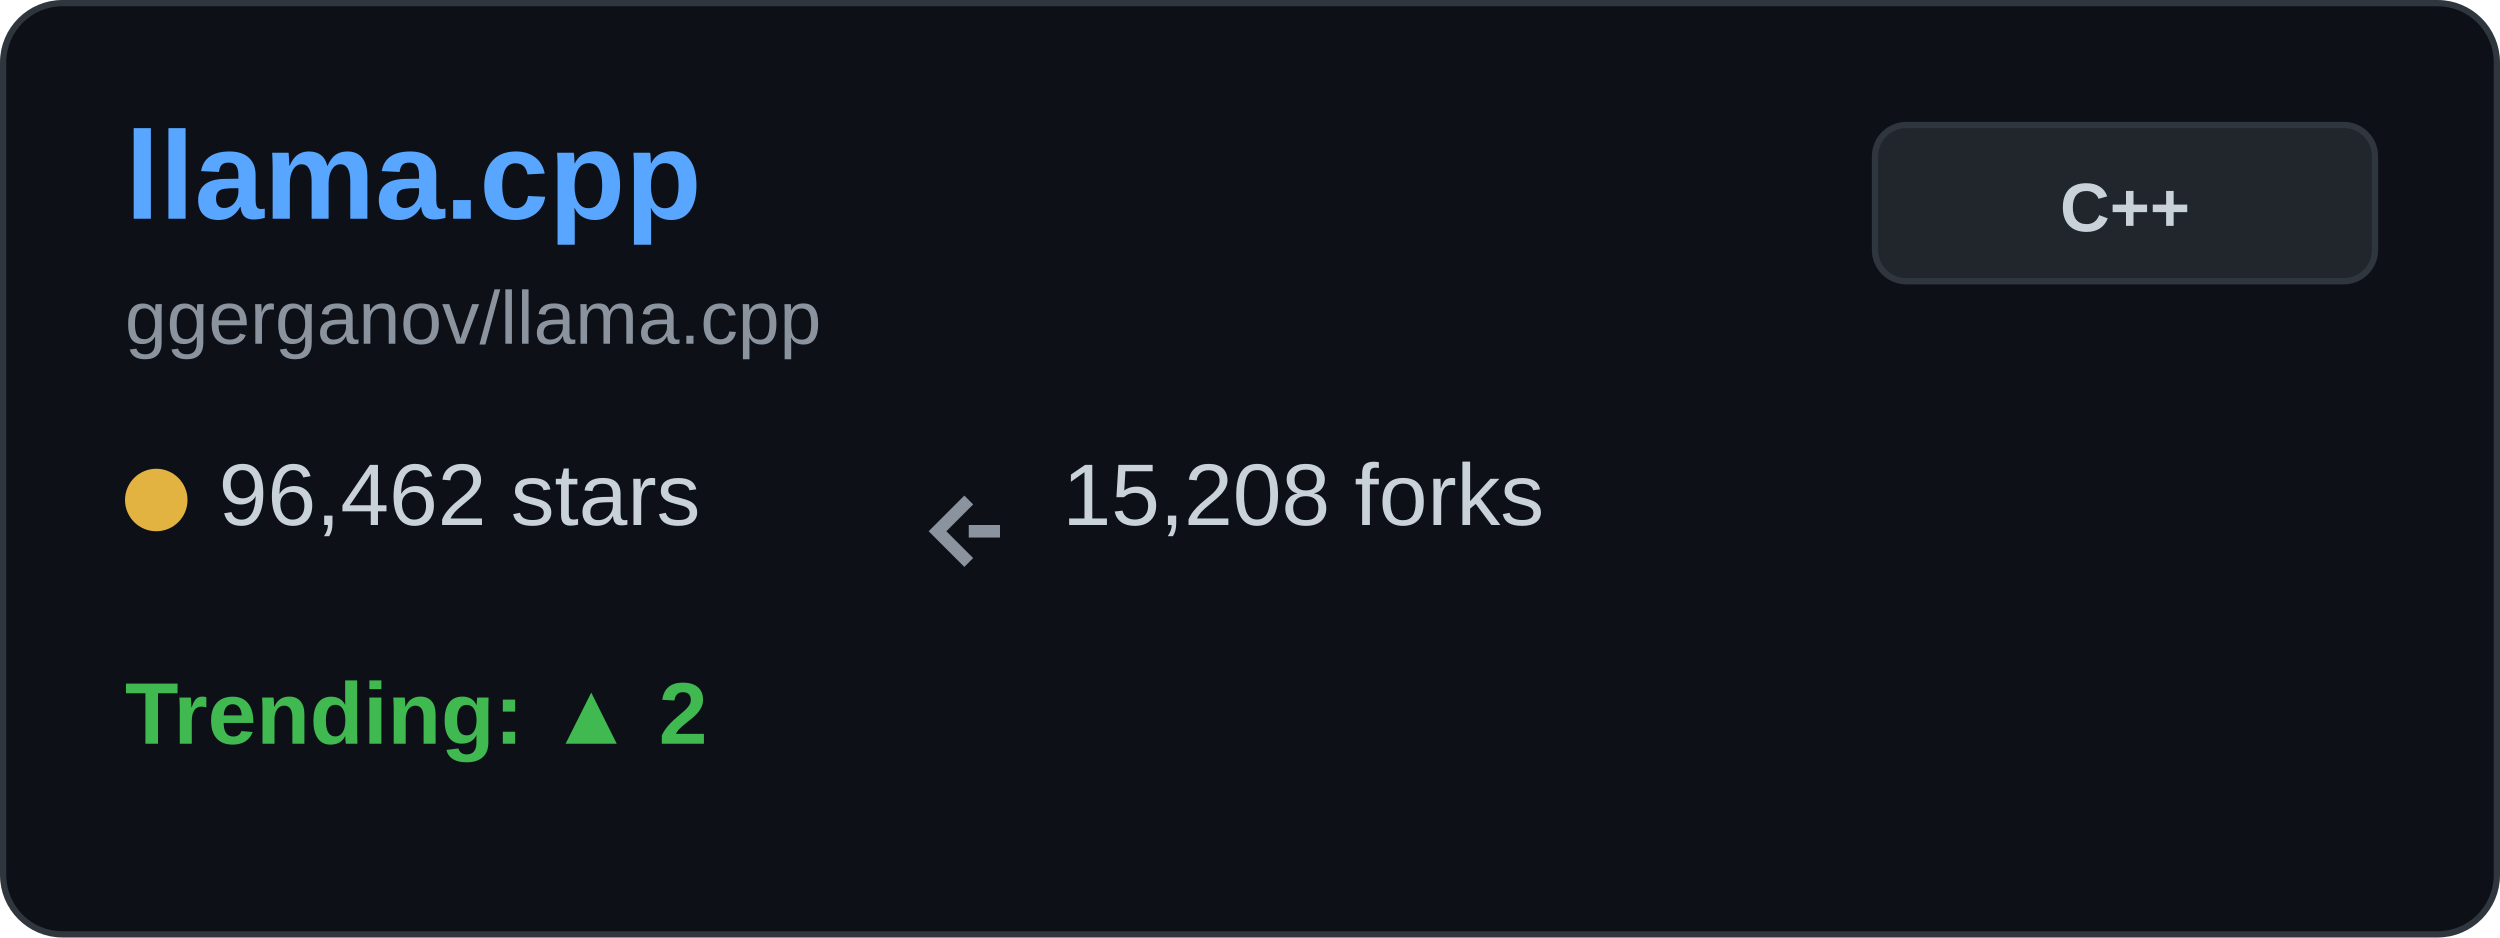
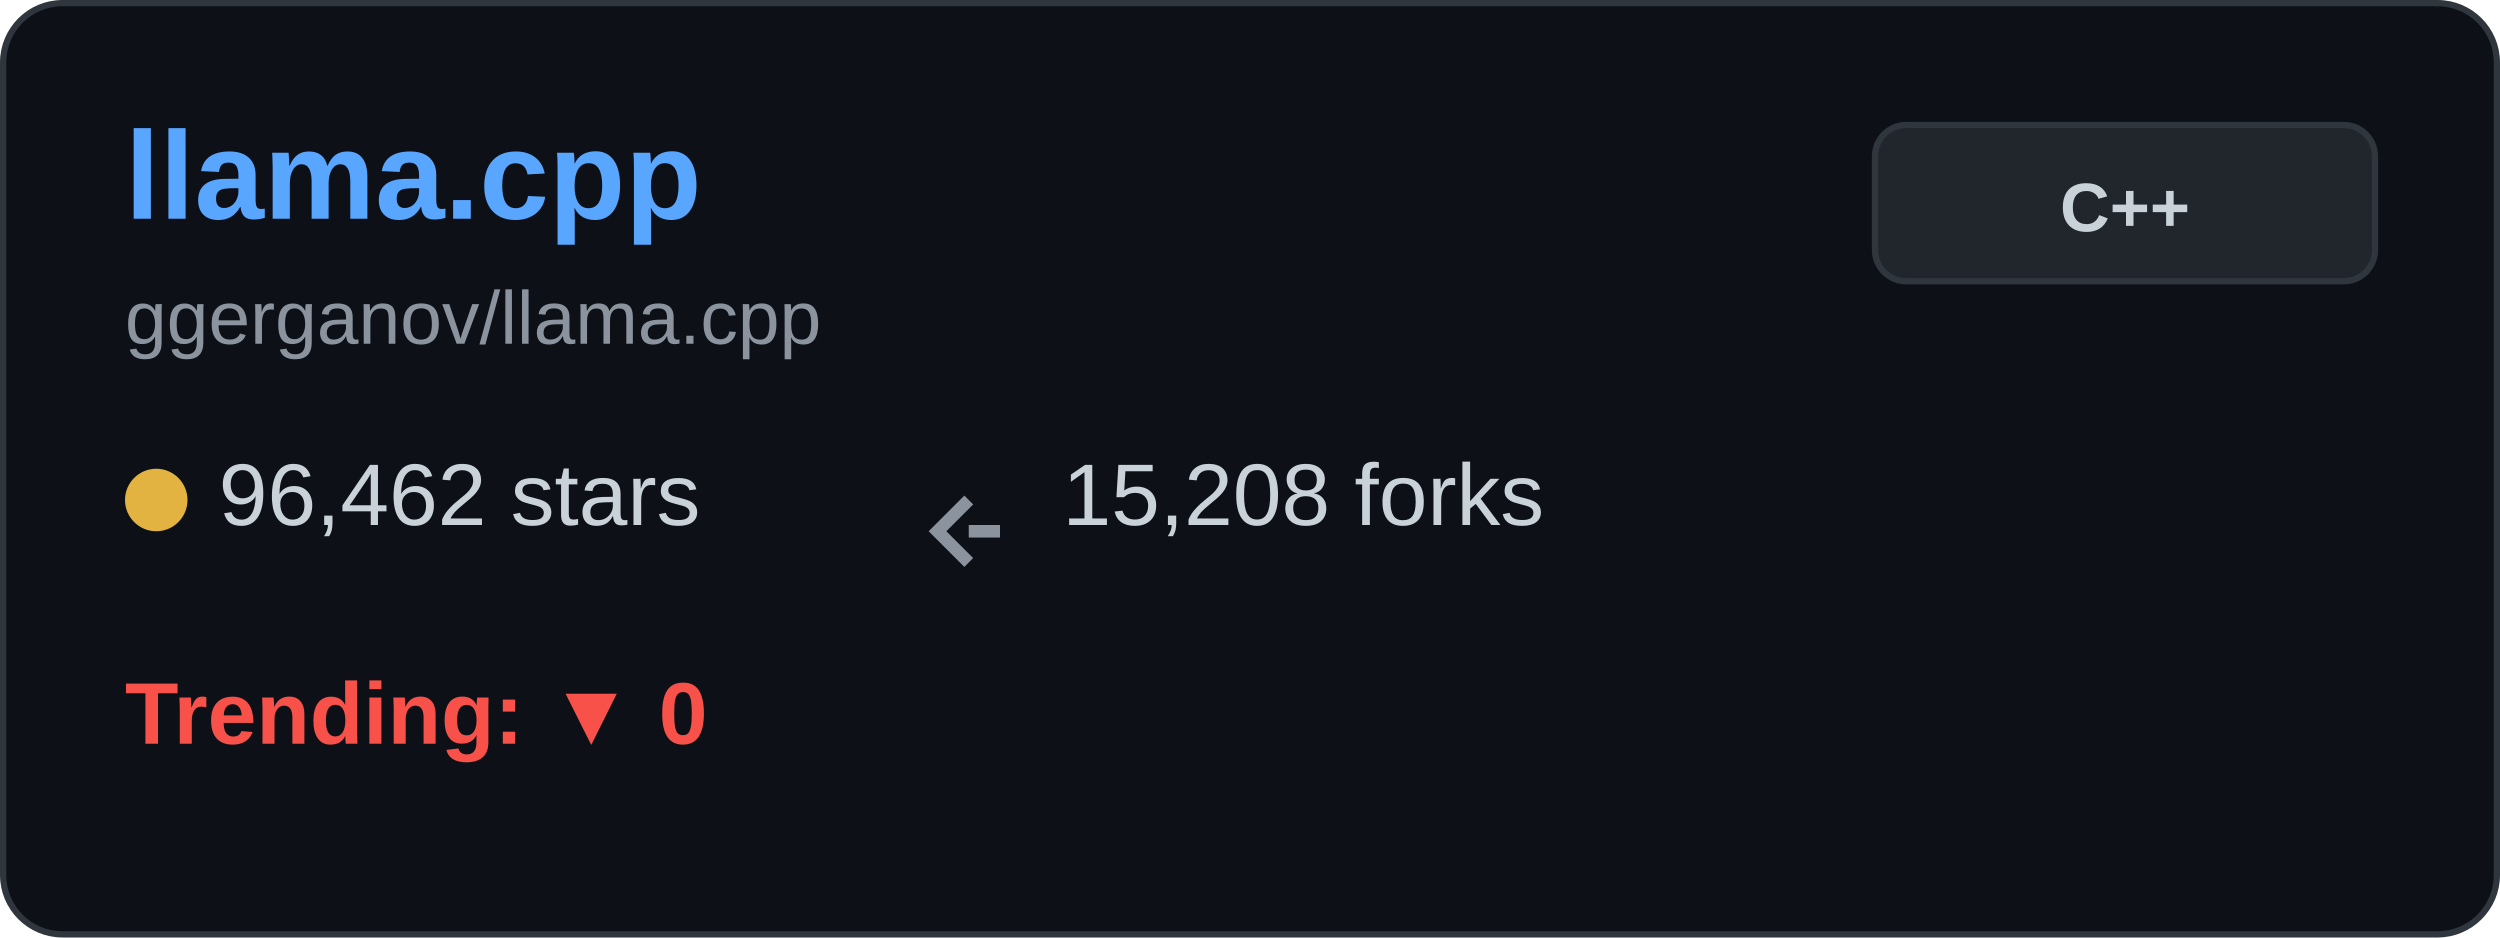
<svg xmlns="http://www.w3.org/2000/svg" width="400" height="150" viewBox="0 0 400 150" fill="none">
  <rect x="0.5" y="0.5" width="399" height="149" rx="9.5" fill="#0d1117" stroke="#30363d" />
  <text x="20" y="35" font-family="Arial, sans-serif" font-size="20" font-weight="bold" fill="#58a6ff">llama.cpp</text>
  <text x="20" y="55" font-family="Arial, sans-serif" font-size="12" fill="#8b949e">ggerganov/llama.cpp</text>
  <g transform="translate(20, 80)">
    <circle cx="5" cy="0" r="5" fill="#e3b341" />
    <text x="15" y="4" font-family="Arial, sans-serif" font-size="14" fill="#c9d1d9">96,462 stars</text>
  </g>
  <g transform="translate(150, 80)">
    <path d="M5 0 L0 5 L5 10 M5 5 L10 5" stroke="#8b949e" stroke-width="2" fill="none" />
    <text x="20" y="4" font-family="Arial, sans-serif" font-size="14" fill="#c9d1d9">15,208 forks</text>
  </g>
  <g transform="translate(20, 115)">
-     <text x="0" y="4" font-family="Arial, sans-serif" font-size="14" font-weight="bold" fill="#3fb950">Trending: ▲ 2</text>
+     <text x="0" y="4" font-family="Arial, sans-serif" font-size="14" font-weight="bold" fill="#f85149">Trending: ▼ 0</text>
  </g>
  <rect x="300" y="20" width="80" height="25" rx="5" fill="#21262d" stroke="#30363d" />
  <text x="340" y="37" font-family="Arial, sans-serif" font-size="11" font-weight="bold" fill="#c9d1d9" text-anchor="middle">C++</text>
</svg>
